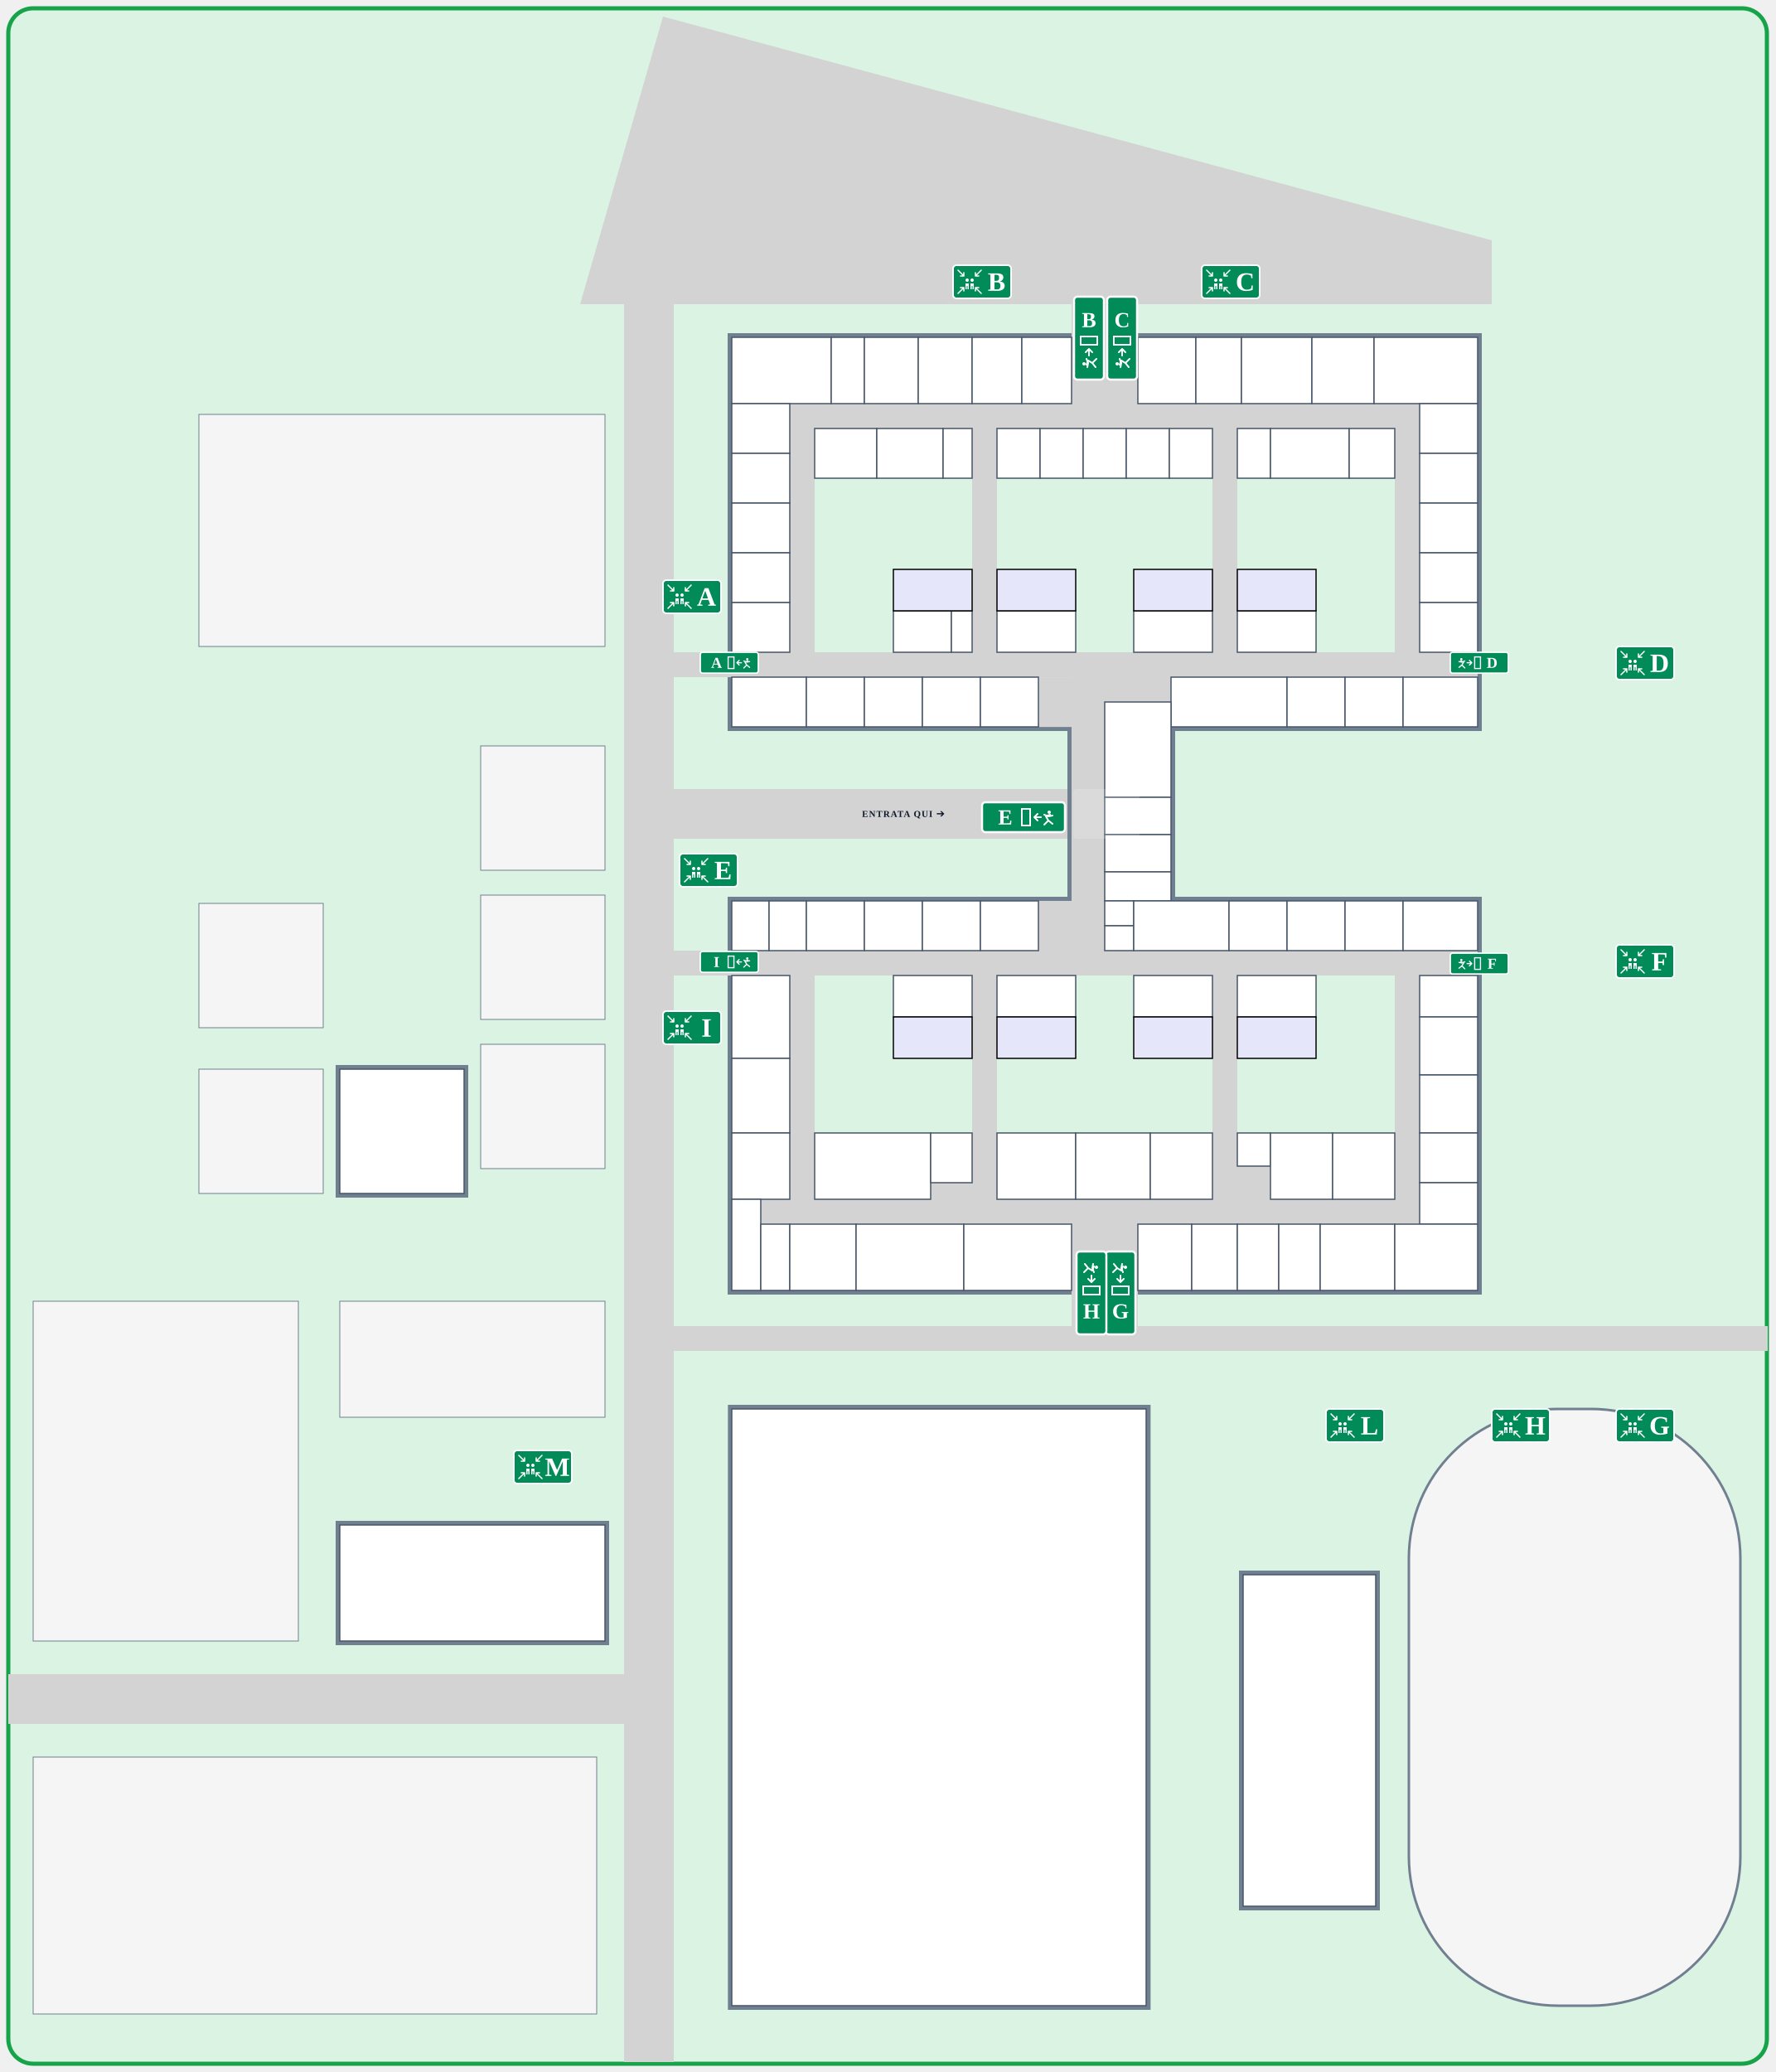
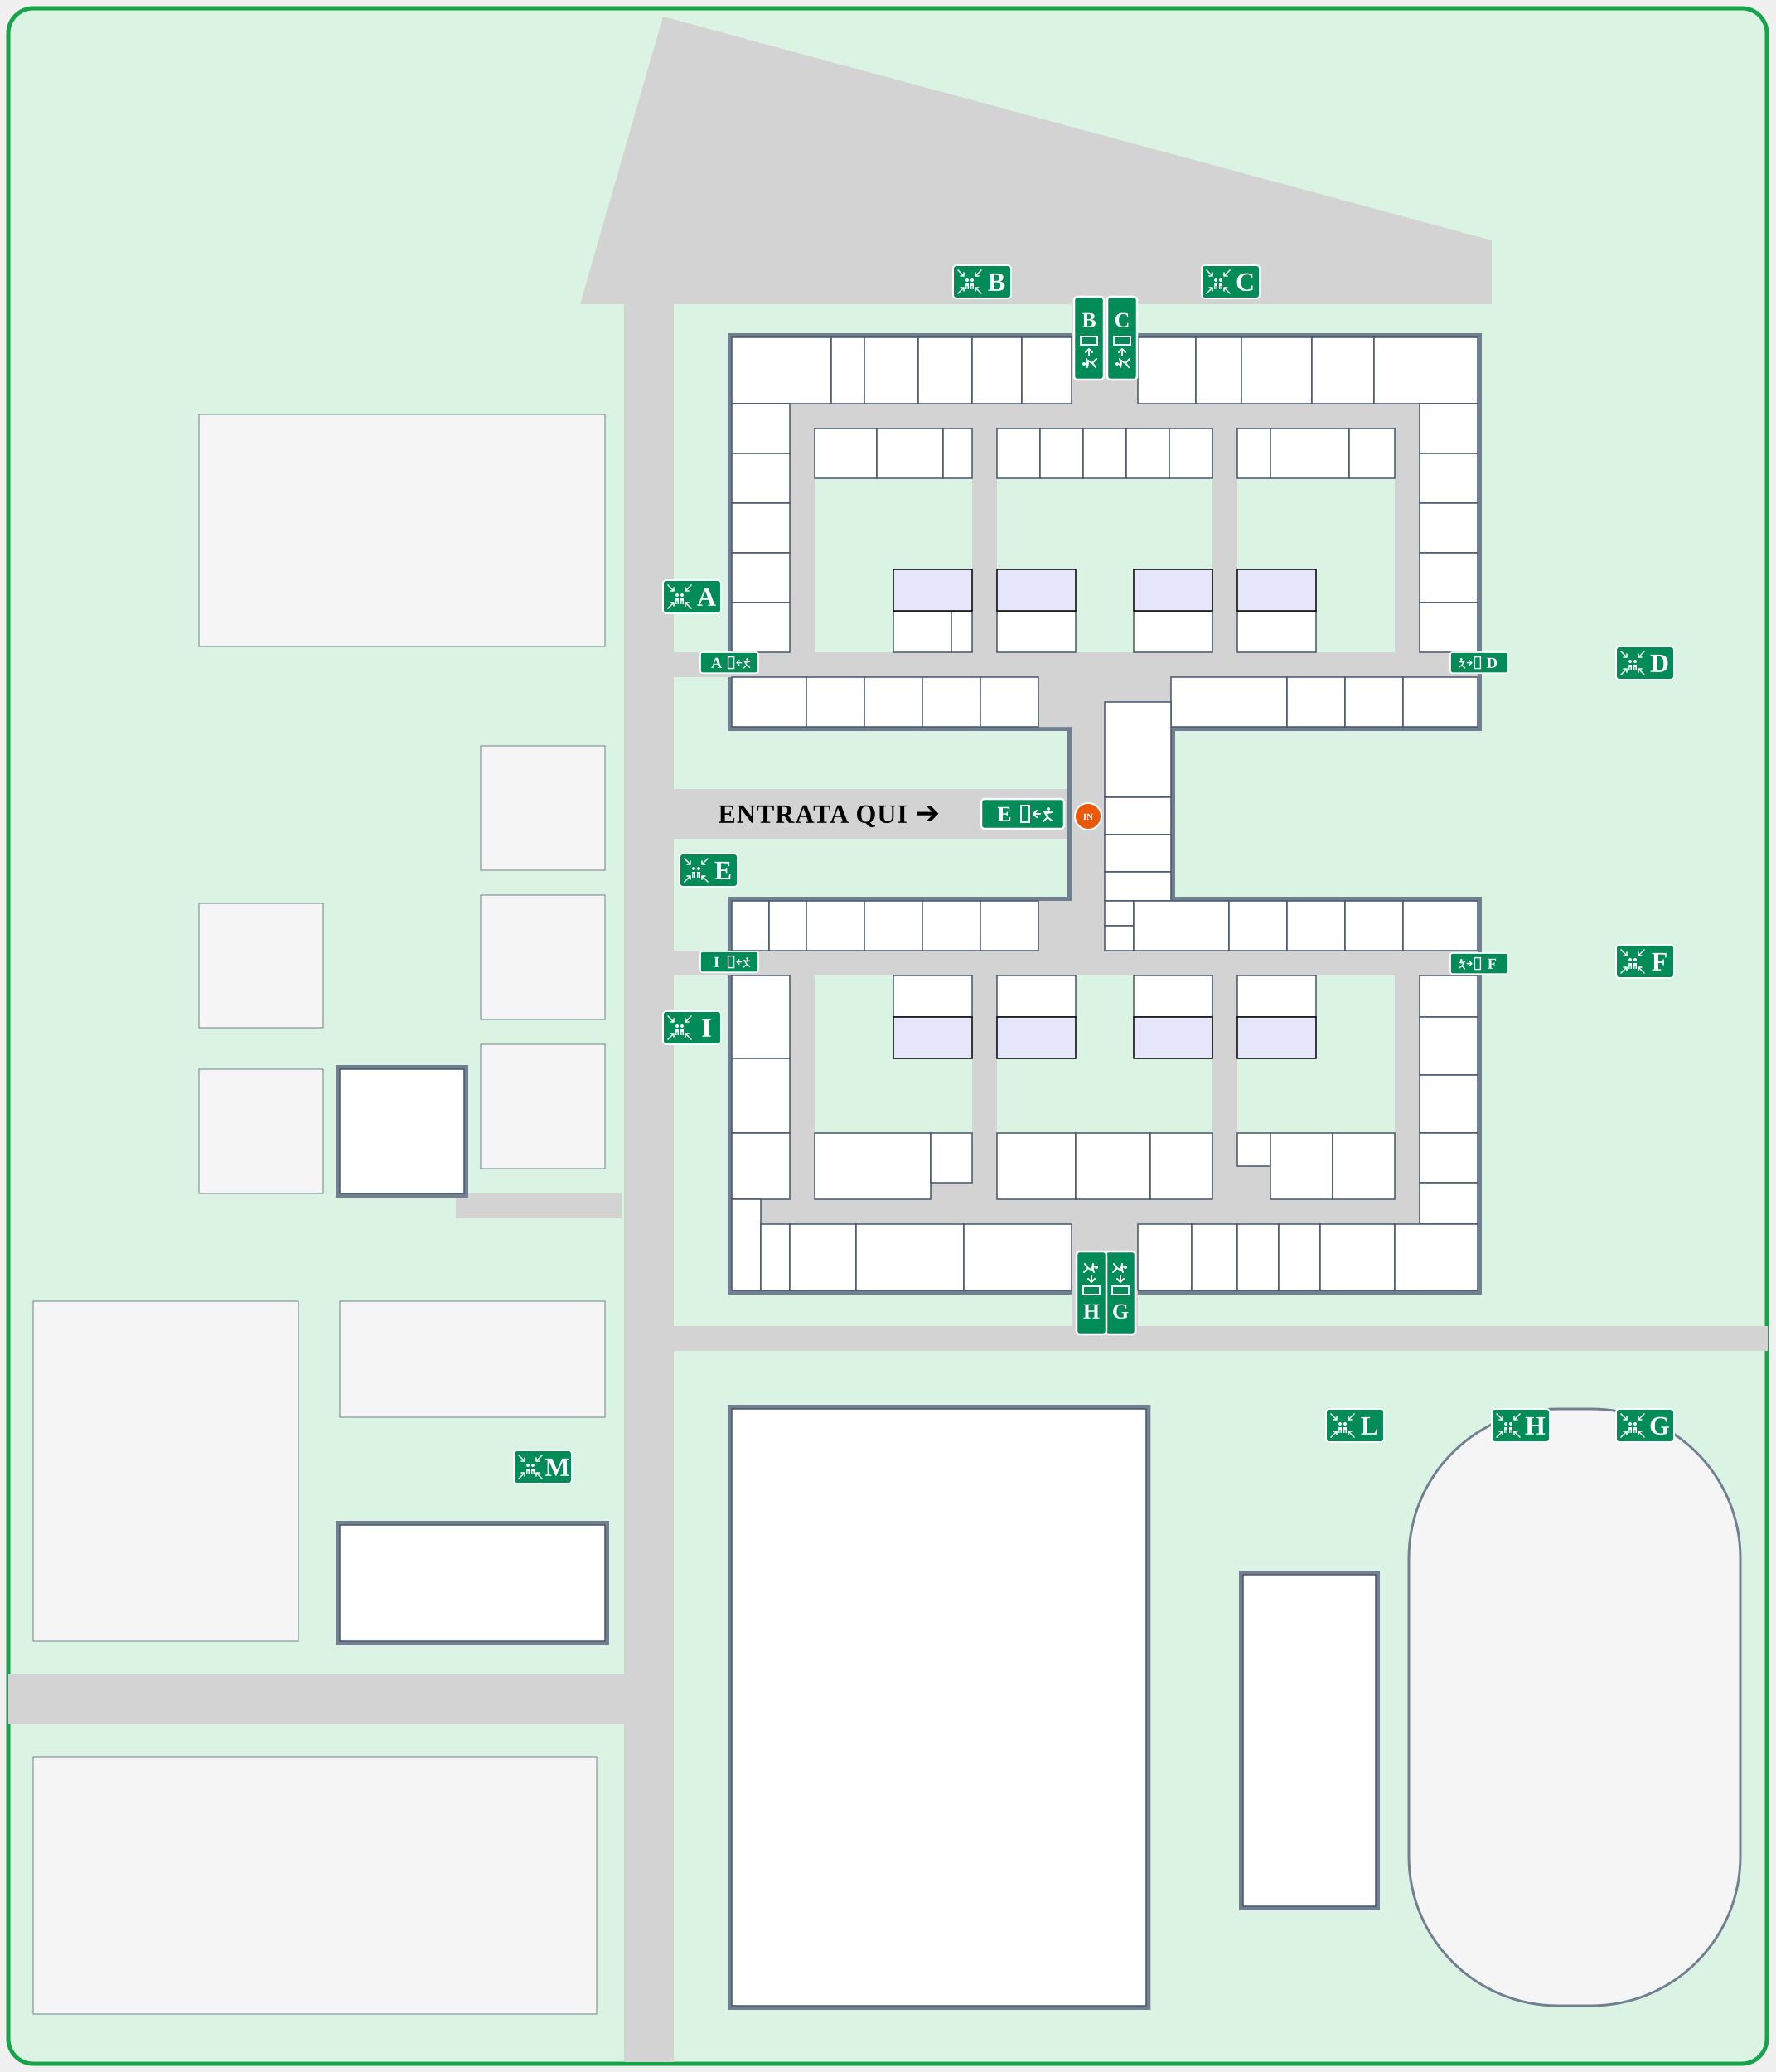
<svg xmlns="http://www.w3.org/2000/svg" viewBox="0 0 2143 2500" id="school-map">
  <defs>
    <style>
            /* Stili di base per la visualizzazione standalone ed Inkscape */
            .terreno {
                fill: #bbf7d0;
                fill-opacity: 0.4;
                stroke: #16a34a;
                stroke-width: 5px;
                rx: 30px;
            }

            .parcheggio {
                fill: #d3d3d3;
                stroke: none;
                pointer-events: none;
            }

            .ingresso-pedonale {
                fill: #d3d3d3;
                stroke: none;
                pointer-events: none;
            }

            .edificio-esterno {
                fill: #f5f5f5;
                stroke: #708090;
                stroke-width: 1px;
            }

            .blocco {
                fill-opacity: 0;
                stroke: #708090;
                stroke-width: 10px;
            }

            .campo-sportivo {
                fill: #f5f5f5;
                stroke: #708090;
                stroke-width: 3px;
                rx: 180px;
            }

            .corridoio {
                fill: #d3d3d3;
                stroke: none;
                pointer-events: none;
            }

            .room {
                fill: #ffffff;
                stroke: #475569;
                stroke-width: 1.5px;
                transition: fill 0.2s ease, stroke 0.2s ease;
                cursor: pointer;
            }

            .room-label {
                font-size: 11px;
                font-weight: bold;
                fill: #0f172a;
                text-anchor: middle;
                dominant-baseline: central;
                pointer-events: none;
            }

            .room:hover {
                fill: #f1f5f9;
                stroke: #0284c7;
                stroke-width: 2px;
            }

            .area-aperta {
                fill: rgba(255, 255, 255, 0.15);
                stroke: none;
            }

            .bagno {
                fill: #e6e6fa;
                stroke: #000000;
                stroke-width: 1.5px;
                pointer-events: none;
            }

            .evacuazione-text {
                fill: #ffffff;
                font-size: 64px;
                font-weight: bold;
                text-anchor: middle;
                dominant-baseline: central;
            }

            .evacuazione-text-small {
                fill: #ffffff;
                font-size: 26px;
                font-weight: bold;
                text-anchor: middle;
                dominant-baseline: central;
            }

            .evacuazione-text-small text {
                fill: #1e293b;
                font-family: system-ui, -apple-system, "Segoe UI", Roboto, sans-serif;
                user-select: none;
            }
        </style>
    <rect id="struttura-bagno" class="bagno" width="95" height="50" />
    <g id="master-uscita-sicurezza-small">
      <rect x="0" y="0" width="100" height="36" rx="4" fill="#008B59" stroke="#FFFFFF" stroke-width="2.5" />
      <rect x="41" y="7" width="12" height="22" fill="#FFFFFF" />
      <rect x="43" y="9" width="8" height="18" fill="#008B59" />
      <circle cx="19" cy="12" r="2" fill="#FFFFFF" />
      <path d="M18 15 L23 17 L20 22 L25 27 M20 22 L15 26" stroke="#FFFFFF" stroke-width="2" stroke-linecap="round" stroke-linejoin="round" fill="none" />
      <path d="M20 17 L15 16 M20 17 L25 15" stroke="#FFFFFF" stroke-width="2" stroke-linecap="round" stroke-linejoin="round" fill="none" />
      <path d="M29 18 H36 M33 14 L37 18 L33 22" stroke="#FFFFFF" stroke-width="2" stroke-linecap="round" stroke-linejoin="round" fill="none" />
      <text x="72" y="18" class="evacuazione-text-small" />
    </g>
    <g id="master-punto-raccolta" class="sign-assembly">
      <rect x="0" y="0" width="140" height="80" rx="8" fill="#008B59" stroke="#FFFFFF" stroke-width="4" />
      <circle cx="34" cy="36" r="4" fill="#FFFFFF" />
      <path d="M30 44 h8 v14 h-3 v-8 h-2 v8 h-3 Z" fill="#FFFFFF" />
      <circle cx="46" cy="36" r="4" fill="#FFFFFF" />
      <path d="M42 44 h8 v14 h-3 v-8 h-2 v8 h-3 Z" fill="#FFFFFF" />
      <path d="M12 12 L26 26 M26 26 H18 M26 26 V18" stroke="#FFFFFF" stroke-width="3" stroke-linecap="round" stroke-linejoin="round" fill="none" />
      <path d="M68 12 L54 26 M54 26 H62 M54 26 V18" stroke="#FFFFFF" stroke-width="3" stroke-linecap="round" stroke-linejoin="round" fill="none" />
      <path d="M12 68 L26 54 M26 54 H18 M26 54 V62" stroke="#FFFFFF" stroke-width="3" stroke-linecap="round" stroke-linejoin="round" fill="none" />
      <path d="M68 68 L54 54 M54 54 H62 M54 54 V62" stroke="#FFFFFF" stroke-width="3" stroke-linecap="round" stroke-linejoin="round" fill="none" />
      <text x="105" y="40" class="evacuazione-text" />
    </g>
  </defs>
  <g id="layer-struttura">
    <rect id="terreno" class="terreno" x="10" y="10" width="2122" height="2480" />
    <polygon id="parcheggio-nord" class="parcheggio" points="700,367 1800,367 1800,290 800,20" />
    <rect id="campo-sportivo" x="1700" y="1700" width="400" height="720" class="campo-sportivo" />
    <rect id="corridoio-vert-principale" x="753" y="367" width="60" height="2121" class="ingresso-pedonale" />
    <rect id="corridoio-oriz-principale" x="10" y="2020" width="745" height="60" class="ingresso-pedonale" />
+     <rect id="corridoio-palestra-m" x="550" y="1440" width="200" height="30" class="ingresso-pedonale" />
    <rect id="corridoio-oriz-uscita-sud" x="753" y="1600" width="1380" height="30" class="ingresso-pedonale" />
    <rect id="blocco-nord" x="883" y="407" width="900" height="470" class="blocco" />
    <rect id="blocco-centrale" x="1293" y="877" width="120" height="210" class="blocco" />
    <rect id="blocco-sud" x="883" y="1087" width="900" height="470" class="blocco" />
    <rect id="nuova-palazzina" x="240" y="500" width="490" height="280" class="edificio-esterno" />
    <rect id="floriani-1" x="580" y="900" width="150" height="150" class="edificio-esterno" />
    <rect id="floriani-2" x="580" y="1080" width="150" height="150" class="edificio-esterno" />
    <rect id="floriani-3" x="580" y="1260" width="150" height="150" class="edificio-esterno" />
    <rect id="floriani-4" x="240" y="1290" width="150" height="150" class="edificio-esterno" />
    <rect id="floriani-5" x="240" y="1090" width="150" height="150" class="edificio-esterno" />
    <rect id="floriani-6" x="410" y="1570" width="320" height="140" class="edificio-esterno" />
    <rect id="palestra-M-blocco" x="410" y="1290" width="150" height="150" class="blocco" />
    <rect id="palazzina-distaccata-blocco" x="410" y="1840" width="320" height="140" class="blocco" />
    <rect id="blocco-palestre-blocco" x="883.33" y="1700" width="500" height="720" class="blocco" />
    <rect id="blocco-tensostruttura-blocco" x="1500" y="1900" width="160" height="400" class="blocco" />
    <rect id="palazzina-amfiteatro" x="40" y="1570" width="320" height="410" class="edificio-esterno" />
    <rect id="palazzina-banfi" x="40" y="2120" width="680" height="310" class="edificio-esterno" />
    <rect id="area-ingresso-nord" class="corridoio" x="1293" y="350" width="80" height="140" />
    <rect id="corridoio-nord-orizzontale" x="883" y="487" width="900" height="30" class="corridoio" />
    <rect id="corridoio-vert-1" x="953" y="487" width="30" height="330" class="corridoio" />
    <rect id="corridoio-vert-2" x="1173" y="487" width="30" height="330" class="corridoio" />
    <rect id="corridoio-vert-3" x="1463" y="487" width="30" height="330" class="corridoio" />
    <rect id="corridoio-vert-4" x="1683" y="487" width="30" height="330" class="corridoio" />
    <rect id="corridoio-centrale-nord" x="753" y="787" width="1030" height="30" class="corridoio" />
    <rect id="area-break-nord" class="corridoio" x="1253.33" y="817.14" width="70" height="60" />
    <rect id="area-inclusione" class="corridoio" x="1323" y="817" width="90" height="60" />
    <rect id="corridoio-centrale-nord-sud" x="1293" y="787" width="40" height="385" class="corridoio" />
    <rect id="corridoio-ingresso-principale" x="753" y="952" width="535" height="60" class="corridoio" />
    <rect id="area-break-sud" class="corridoio" x="1253" y="1087" width="70" height="60" />
    <rect id="corridoio-centrale-sud" x="753" y="1147" width="1030" height="30" class="corridoio" />
    <rect id="corridoio-sud-vert-1" x="953" y="1172" width="30" height="310" class="corridoio" />
    <rect id="corridoio-sud-vert-2" x="1173" y="1172" width="30" height="310" class="corridoio" />
    <rect id="corridoio-sud-vert-3" x="1463" y="1172" width="30" height="310" class="corridoio" />
    <rect id="corridoio-sud-vert-4" x="1683" y="1172" width="30" height="310" class="corridoio" />
    <rect id="filler-centro-sistemi" class="corridoio" x="1123" y="1427" width="50" height="60" />
    <rect id="filler-ufficio-magazzino" class="corridoio" x="1493" y="1407" width="40" height="40" />
    <rect id="corridoio-sud-orizzontale" x="883" y="1447" width="900" height="30" class="corridoio" />
    <rect id="area-ingresso-sud" class="corridoio" x="1293" y="1447" width="80" height="155" />
    <rect id="palestra-M" x="410" y="1290" width="150" height="150" class="room" />
    <rect id="aule-palazzina-distaccata" x="410" y="1840" width="320" height="140" class="room" />
    <rect id="palestre-ABCDE" x="883" y="1700" width="500" height="720" class="room" />
    <rect id="tensostruttura" x="1500" y="1900" width="160" height="400" class="room" />
    <rect id="lab-chimica" class="room" x="883" y="407" width="120" height="80" />
    <rect id="lab-preparazione" class="room" x="1003" y="407" width="40" height="80" />
    <rect id="lab-chimica-organica" class="room" x="1043" y="407" width="65" height="80" />
    <rect id="lab-strumentale" class="room" x="1108" y="407" width="65" height="80" />
    <rect id="aula-12" class="room" x="1173" y="407" width="60" height="80" />
    <rect id="aula-13" class="room" x="1233" y="407" width="60" height="80" />
    <rect id="aula-19" class="room" x="1373" y="407" width="70" height="80" />
    <rect id="aula-20" class="room" x="1443" y="407" width="55" height="80" />
    <rect id="lab-fisica" class="room" x="1498" y="407" width="85" height="80" />
    <rect id="lab-arti-pittoriche" class="room" x="1583" y="407" width="75" height="80" />
    <rect id="lab-biologia" class="room" x="1658" y="407" width="125" height="80" />
    <rect id="aula-10" class="room" x="883" y="487" width="70" height="60" />
    <rect id="aula-9" class="room" x="883" y="547" width="70" height="60" />
    <rect id="aula-8" class="room" x="883" y="607" width="70" height="60" />
    <rect id="aula-7" class="room" x="883" y="667" width="70" height="60" />
    <rect id="aula-6" class="room" x="883" y="727" width="70" height="60" />
    <rect id="aula-23" class="room" x="1713" y="487" width="70" height="60" />
    <rect id="aula-24" class="room" x="1713" y="547" width="70" height="60" />
    <rect id="aula-25" class="room" x="1713" y="607" width="70" height="60" />
    <rect id="aula-26" class="room" x="1713" y="667" width="70" height="60" />
    <rect id="aula-27" class="room" x="1713" y="727" width="70" height="60" />
    <rect id="vicepresidenza" class="room" x="983" y="517" width="75" height="60" />
    <rect id="presidenza" class="room" x="1058" y="517" width="80" height="60" />
    <rect id="ufficio-protocollo" class="room" x="1138" y="517" width="35" height="60" />
    <rect id="aula-14" class="room" x="1203" y="517" width="52" height="60" />
    <rect id="aula-15" class="room" x="1255" y="517" width="52" height="60" />
    <rect id="aula-16" class="room" x="1307" y="517" width="52" height="60" />
    <rect id="aula-17" class="room" x="1359" y="517" width="52" height="60" />
    <rect id="aula-18" class="room" x="1411" y="517" width="52" height="60" />
    <rect id="aula-cic" class="room" x="1493" y="517" width="40" height="60" />
    <rect id="lab-disegno-1" class="room" x="1533" y="517" width="95" height="60" />
    <rect id="aula-22" class="room" x="1628" y="517" width="55" height="60" />
    <rect id="deposito" class="room" x="1078" y="737" width="70" height="50" />
    <rect id="infermeria" class="room" x="1148" y="737" width="25" height="50" />
    <rect id="sala-stampa" class="room" x="1203" y="737" width="95" height="50" />
    <rect id="centro-stella" class="room" x="1368" y="737" width="95" height="50" />
    <rect id="audiovisivi" class="room" x="1493" y="737" width="95" height="50" />
    <rect id="lab-arti-plastiche" class="room" x="883" y="817" width="90" height="60" />
    <rect id="aula-4" class="room" x="973" y="817" width="70" height="60" />
    <rect id="aula-3" class="room" x="1043" y="817" width="70" height="60" />
    <rect id="aula-2" class="room" x="1113" y="817" width="70" height="60" />
    <rect id="aula-1" class="room" x="1183" y="817" width="70" height="60" />
    <rect id="lab-gerosa" class="room" x="1413" y="817" width="140" height="60" />
    <rect id="aula-29" class="room" x="1553" y="817" width="70" height="60" />
    <rect id="aula-28" class="room" x="1623" y="817" width="70" height="60" />
    <rect id="aula-3-0" class="room" x="1693" y="817" width="90" height="60" />
    <rect id="ufficio-segreteria" class="room" x="1333" y="847" width="80" height="115" />
    <rect id="ufficio-dsga" class="room" x="1333" y="962" width="80" height="45" />
    <rect id="ufficio-tecnico" class="room" x="1333" y="1007" width="80" height="45" />
    <rect id="aula-commissioni" class="room" x="1333" y="1052" width="80" height="35" />
    <rect id="aula-pcto" class="room" x="1333" y="1087" width="35" height="30" />
    <rect id="spogliatoio-ata" class="room" x="1333" y="1117" width="35" height="30" />
-     <rect id="ingresso-principale" class="area-aperta" x="1295" y="952" width="80" height="60" rx="4" />
+     <g id="ingresso-principale" class="nodo-ingresso" style="cursor: pointer;">
+       <circle cx="1313" cy="985" r="16" fill="#ea580c" stroke="#ffffff" stroke-width="2" />
+       <text x="1313" y="989" text-anchor="middle" fill="#ffffff" font-size="11" font-weight="bold">IN</text>
+     </g>
    <rect id="ex-in-rete-2" class="room" x="883" y="1087" width="45" height="60" />
    <rect id="ex-in-rete-1" class="room" x="928" y="1087" width="45" height="60" />
    <rect id="aula-51" class="room" x="973" y="1087" width="70" height="60" />
    <rect id="aula-52" class="room" x="1043" y="1087" width="70" height="60" />
    <rect id="aula-53" class="room" x="1113" y="1087" width="70" height="60" />
    <rect id="aula-54" class="room" x="1183" y="1087" width="70" height="60" />
    <rect id="sala-docenti" class="room" x="1368" y="1087" width="115" height="60" />
    <rect id="aula-34" class="room" x="1483" y="1087" width="70" height="60" />
    <rect id="aula-35" class="room" x="1553" y="1087" width="70" height="60" />
    <rect id="aula-36" class="room" x="1623" y="1087" width="70" height="60" />
    <rect id="lab-cisco" class="room" x="1693" y="1087" width="90" height="60" />
    <rect id="aula-50" class="room" x="883" y="1177" width="70" height="100" />
    <rect id="lab-design" class="room" x="883" y="1277" width="70" height="90" />
    <rect id="lab-ele-tele" class="room" x="883" y="1367" width="70" height="80" />
    <rect id="aula-49" class="room" x="883" y="1447" width="35" height="110" />
    <rect id="aula-37" class="room" x="1713" y="1177" width="70" height="50" />
    <rect id="aula-38" class="room" x="1713" y="1227" width="70" height="70" />
    <rect id="aula-39" class="room" x="1713" y="1297" width="70" height="70" />
    <rect id="biblioteca" class="room" x="1713" y="1367" width="70" height="60" />
    <rect id="ex-biblioteca" class="room" x="1713" y="1427" width="70" height="50" />
    <rect id="aula-32" class="room" x="1368" y="1177" width="95" height="50" />
    <rect id="aula-33" class="room" x="1493" y="1177" width="95" height="50" />
    <rect id="spazio-ristoro" class="room" x="1078" y="1177" width="95" height="50" />
    <rect id="break-bagni" class="room" x="1203" y="1177" width="95" height="50" />
    <rect id="tpsee" class="room" x="983" y="1367" width="140" height="80" />
    <rect id="centro-sistemi" class="room" x="1123" y="1367" width="50" height="60" />
    <rect id="lab-microbiologia" class="room" x="1203" y="1367" width="95" height="80" />
    <rect id="lab-chimica-fisica" class="room" x="1298" y="1367" width="90" height="80" />
    <rect id="aula-46" class="room" x="1388" y="1367" width="75" height="80" />
    <rect id="ufficio-magazzino" class="room" x="1493" y="1367" width="40" height="40" />
    <rect id="aula-41" class="room" x="1533" y="1367" width="75" height="80" />
    <rect id="aula-40" class="room" x="1608" y="1367" width="75" height="80" />
    <rect id="aula-48" class="room" x="918" y="1477" width="35" height="80" />
    <rect id="aula-47" class="room" x="953" y="1477" width="80" height="80" />
    <rect id="lab-sistemi-2" class="room" x="1033" y="1477" width="130" height="80" />
    <rect id="lab-sistemi-1" class="room" x="1163" y="1477" width="130" height="80" />
    <rect id="aula-45" class="room" x="1373" y="1477" width="65" height="80" />
    <rect id="aula-44" class="room" x="1438" y="1477" width="55" height="80" />
    <rect id="aula-43" class="room" x="1493" y="1477" width="50" height="80" />
    <rect id="aula-42" class="room" x="1543" y="1477" width="50" height="80" />
    <rect id="lab-informatica" class="room" x="1593" y="1477" width="90" height="80" />
    <rect id="aula-polifunzionale" class="room" x="1683" y="1477" width="100" height="80" />
    <use id="bagno-1n" href="#struttura-bagno" x="1078" y="687" />
    <use id="bagno-2n" href="#struttura-bagno" x="1203" y="687" />
    <use id="bagno-3n" href="#struttura-bagno" x="1368" y="687" />
    <use id="bagno-4n" href="#struttura-bagno" x="1493" y="687" />
    <use id="bagno-1s" href="#struttura-bagno" x="1078" y="1227" />
    <use id="bagno-2s" href="#struttura-bagno" x="1203" y="1227" />
    <use id="bagno-3s" href="#struttura-bagno" x="1368" y="1227" />
    <use id="bagno-4s" href="#struttura-bagno" x="1493" y="1227" />
  </g>
  <g id="layer-segnaletica">
-     <text id="ingresso-einstein" class="room-label" x="1090" y="982" fill="#ffffff" font-size="18" font-weight="900" letter-spacing="1" text-anchor="middle" dominant-baseline="central">ENTRATA QUI ➔</text>
+     <text id="ingresso-einstein" x="1000" y="982" fill="#000000" font-size="32" font-weight="900" letter-spacing="1" text-anchor="middle" dominant-baseline="central">ENTRATA QUI ➔</text>
  </g>
  <g id="layer-evacuazione">
    <g id="uscita-sicurezza-a" class="evacuazione-icon" transform="translate(915, 787) scale(-0.7, 0.7)">
      <use href="#master-uscita-sicurezza-small" />
      <text x="-72" y="18" class="evacuazione-text-small" transform="scale(-1, 1)">A</text>
    </g>
    <g id="uscita-sicurezza-b" class="evacuazione-icon" transform="translate(1296, 458) rotate(-90)">
      <use href="#master-uscita-sicurezza-small" />
      <text x="18" y="-72" class="evacuazione-text-small" transform="rotate(90)">B</text>
    </g>
    <g id="uscita-sicurezza-c" class="evacuazione-icon" transform="translate(1336, 458) rotate(-90)">
      <use href="#master-uscita-sicurezza-small" />
      <text x="18" y="-72" class="evacuazione-text-small" transform="rotate(90)">C</text>
    </g>
    <g id="uscita-sicurezza-d" class="evacuazione-icon" transform="translate(1750, 787) scale(0.7, 0.7)">
      <use href="#master-uscita-sicurezza-small" />
      <text x="72" y="18" class="evacuazione-text-small">D</text>
    </g>
-     <g id="uscita-sicurezza-e" class="evacuazione-icon" transform="translate(1285, 968) scale(-1, 1)">
+     <g id="uscita-sicurezza-e" class="evacuazione-icon" transform="translate(1284, 964) scale(-1, 1)">
      <use href="#master-uscita-sicurezza-small" />
      <text x="-72" y="18" class="evacuazione-text-small" transform="scale(-1, 1)">E</text>
    </g>
    <g id="uscita-sicurezza-f" class="evacuazione-icon" transform="translate(1750, 1150) scale(0.7, 0.7)">
      <use href="#master-uscita-sicurezza-small" />
      <text x="72" y="18" class="evacuazione-text-small">F</text>
    </g>
    <g id="uscita-sicurezza-g" class="evacuazione-icon" transform="translate(1370, 1510) rotate(90)">
      <use href="#master-uscita-sicurezza-small" />
      <text x="-18" y="72" class="evacuazione-text-small" transform="rotate(-90)">G</text>
    </g>
    <g id="uscita-sicurezza-h" class="evacuazione-icon" transform="translate(1335, 1510) rotate(90)">
      <use href="#master-uscita-sicurezza-small" />
      <text x="-18" y="72" class="evacuazione-text-small" transform="rotate(-90)">H</text>
    </g>
    <g id="uscita-sicurezza-i" class="evacuazione-icon" transform="translate(915, 1148) scale(-0.7, 0.7)">
      <use href="#master-uscita-sicurezza-small" />
      <text x="-72" y="18" class="evacuazione-text-small" transform="scale(-1, 1)">I</text>
    </g>
    <g id="punto-raccolta-a" class="evacuazione-icon" transform="translate(800, 700) scale(0.5, 0.5)">
      <use href="#master-punto-raccolta" />
      <text x="105" y="40" class="evacuazione-text">A</text>
    </g>
    <g id="punto-raccolta-b" class="evacuazione-icon" transform="translate(1150, 320) scale(0.5, 0.5)">
      <use href="#master-punto-raccolta" />
      <text x="105" y="40" class="evacuazione-text">B</text>
    </g>
    <g id="punto-raccolta-c" class="evacuazione-icon" transform="translate(1450, 320)  scale(0.5, 0.5)">
      <use href="#master-punto-raccolta" />
      <text x="105" y="40" class="evacuazione-text">C</text>
    </g>
    <g id="punto-raccolta-d" class="evacuazione-icon" transform="translate(1950, 780) scale(0.5, 0.5)">
      <use href="#master-punto-raccolta" />
      <text x="105" y="40" class="evacuazione-text">D</text>
    </g>
    <g id="punto-raccolta-e" class="evacuazione-icon" transform="translate(820, 1030) scale(0.5, 0.5)">
      <use href="#master-punto-raccolta" />
      <text x="105" y="40" class="evacuazione-text">E</text>
    </g>
    <g id="punto-raccolta-f" class="evacuazione-icon" transform="translate(1950, 1140) scale(0.5, 0.5)">
      <use href="#master-punto-raccolta" />
      <text x="105" y="40" class="evacuazione-text">F</text>
    </g>
    <g id="punto-raccolta-g" class="evacuazione-icon" transform="translate(1950, 1700) scale(0.5, 0.5)">
      <use href="#master-punto-raccolta" />
      <text x="105" y="40" class="evacuazione-text">G</text>
    </g>
    <g id="punto-raccolta-h" class="evacuazione-icon" transform="translate(1800, 1700) scale(0.5, 0.5)">
      <use href="#master-punto-raccolta" />
      <text x="105" y="40" class="evacuazione-text">H</text>
    </g>
    <g id="punto-raccolta-i" class="evacuazione-icon" transform="translate(800, 1220) scale(0.5, 0.5)">
      <use href="#master-punto-raccolta" />
      <text x="105" y="40" class="evacuazione-text">I</text>
    </g>
    <g id="punto-raccolta-l" class="evacuazione-icon" transform="translate(1600, 1700) scale(0.5, 0.5)">
      <use href="#master-punto-raccolta" />
      <text x="105" y="40" class="evacuazione-text">L</text>
    </g>
    <g id="punto-raccolta-m" class="evacuazione-icon" transform="translate(620, 1750) scale(0.5, 0.5)">
      <use href="#master-punto-raccolta" />
      <text x="105" y="40" class="evacuazione-text">M</text>
    </g>
  </g>
</svg>
